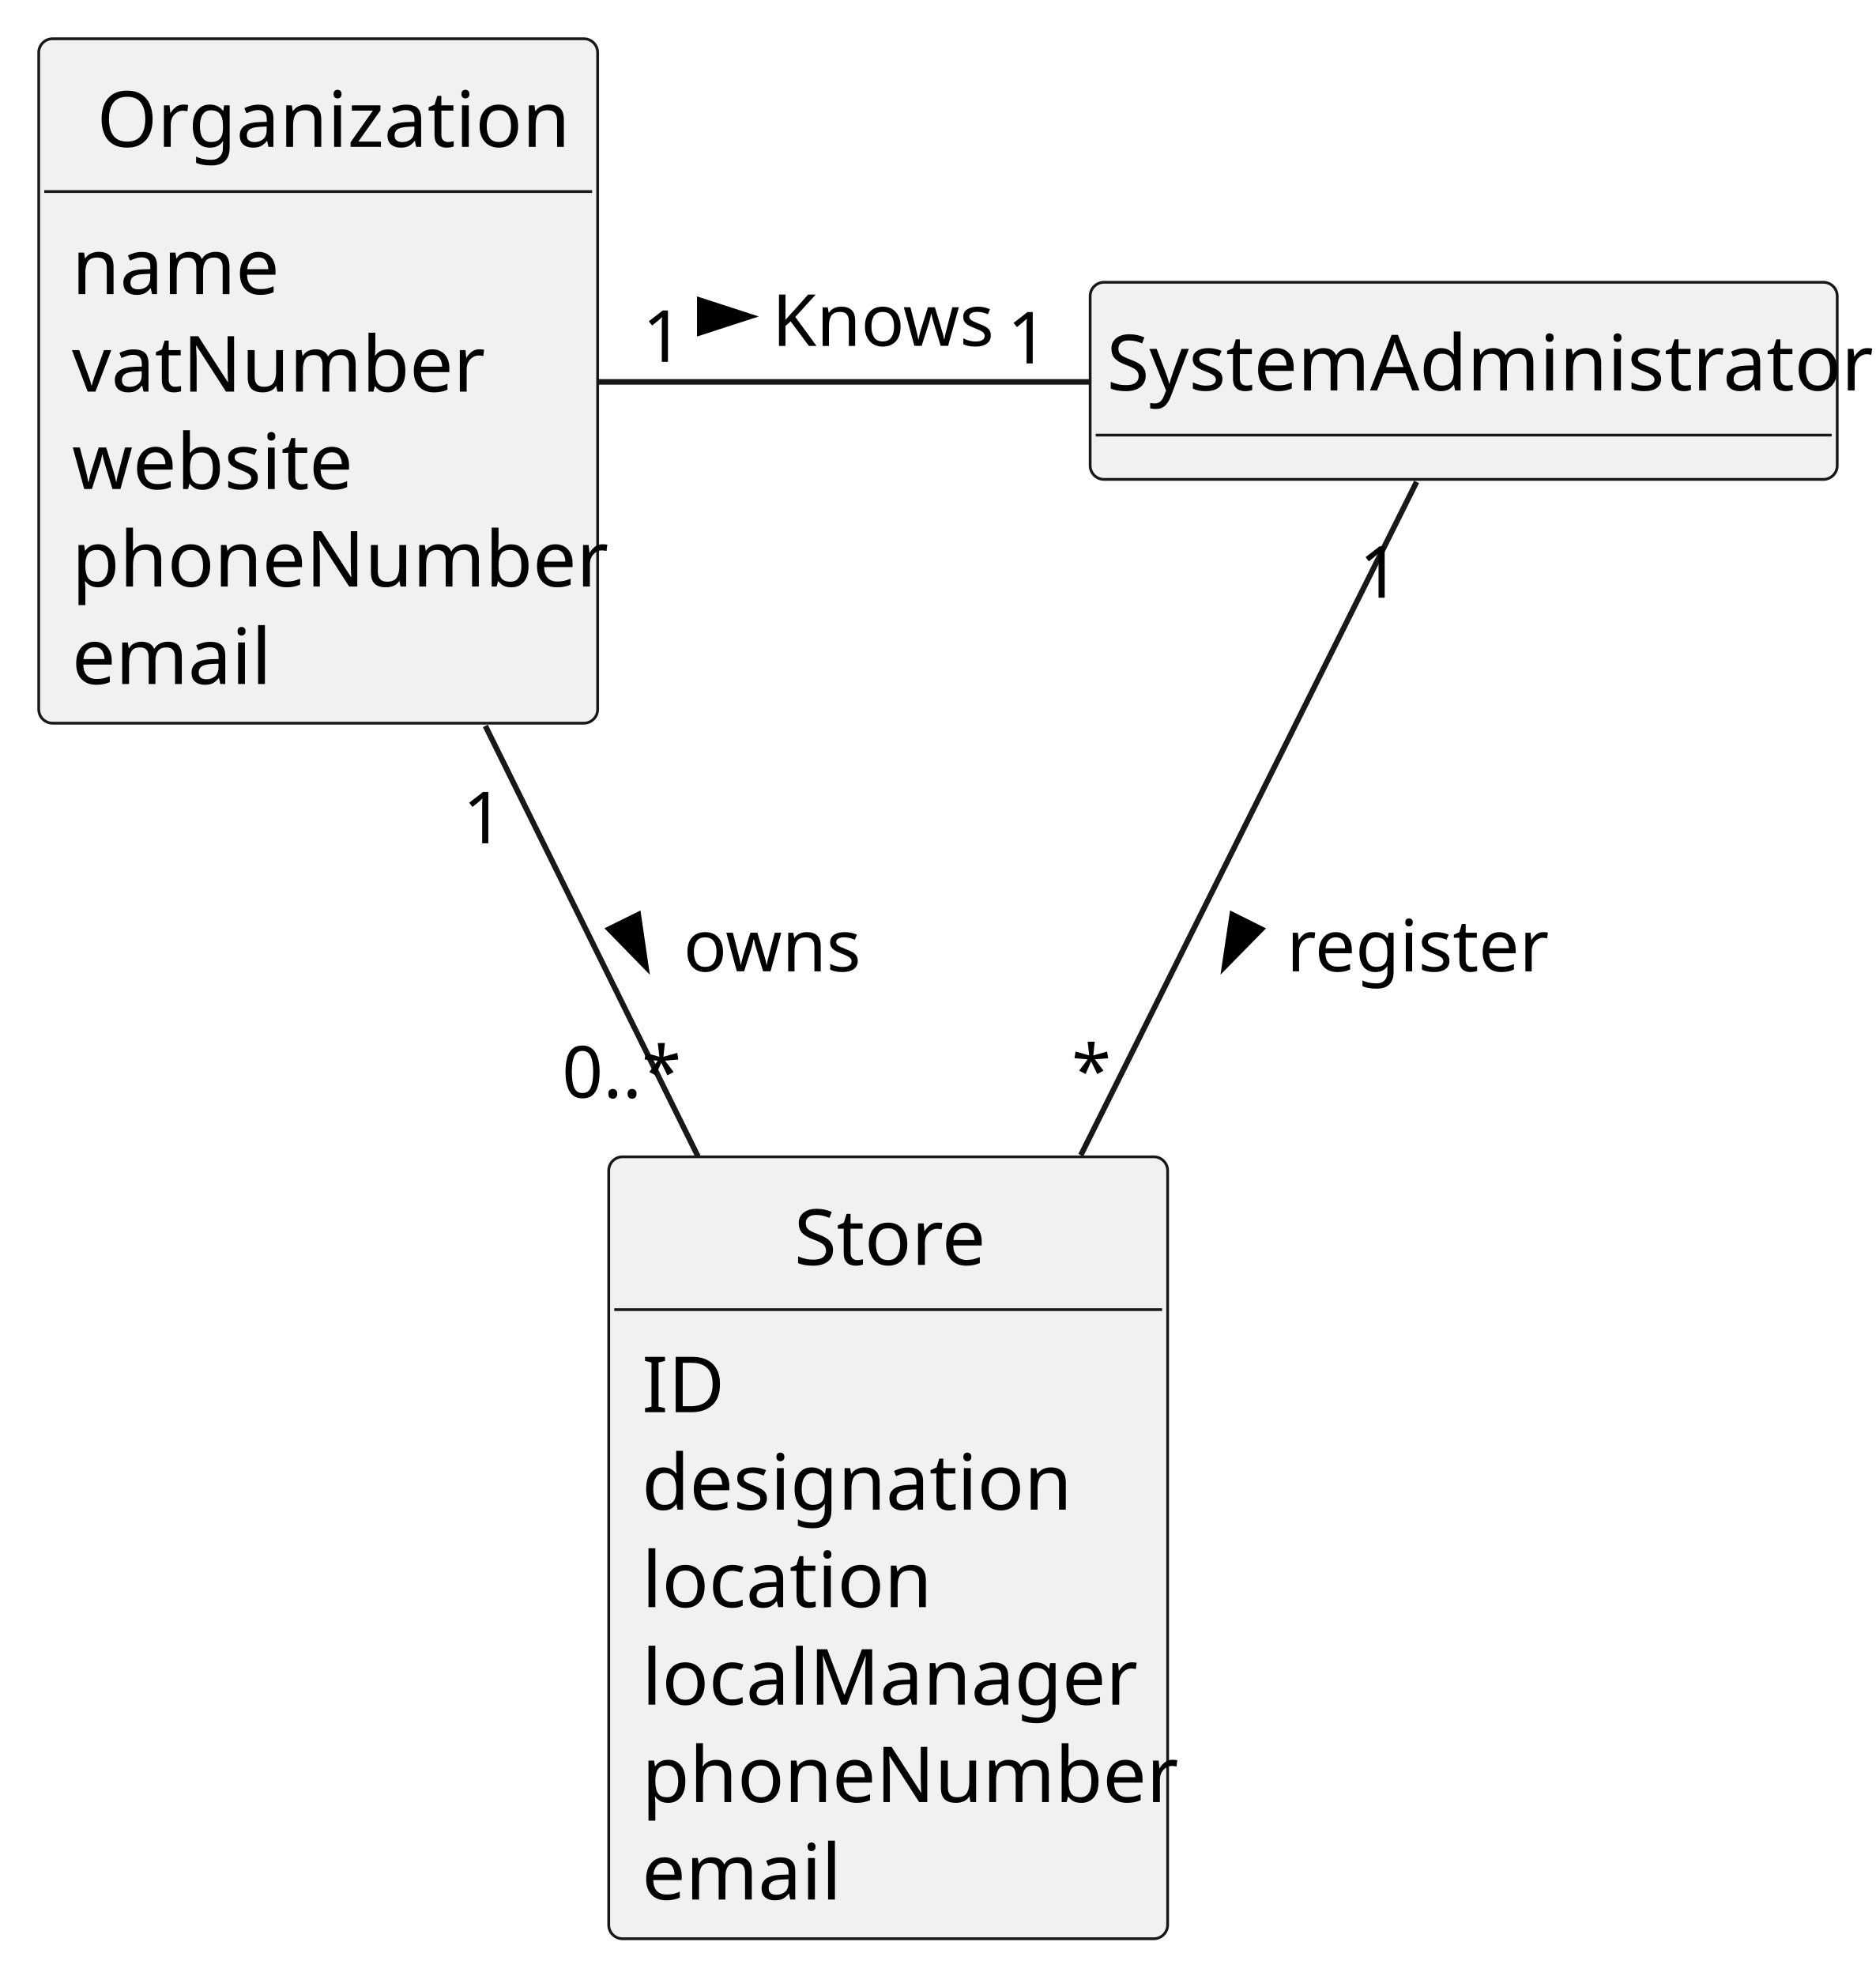
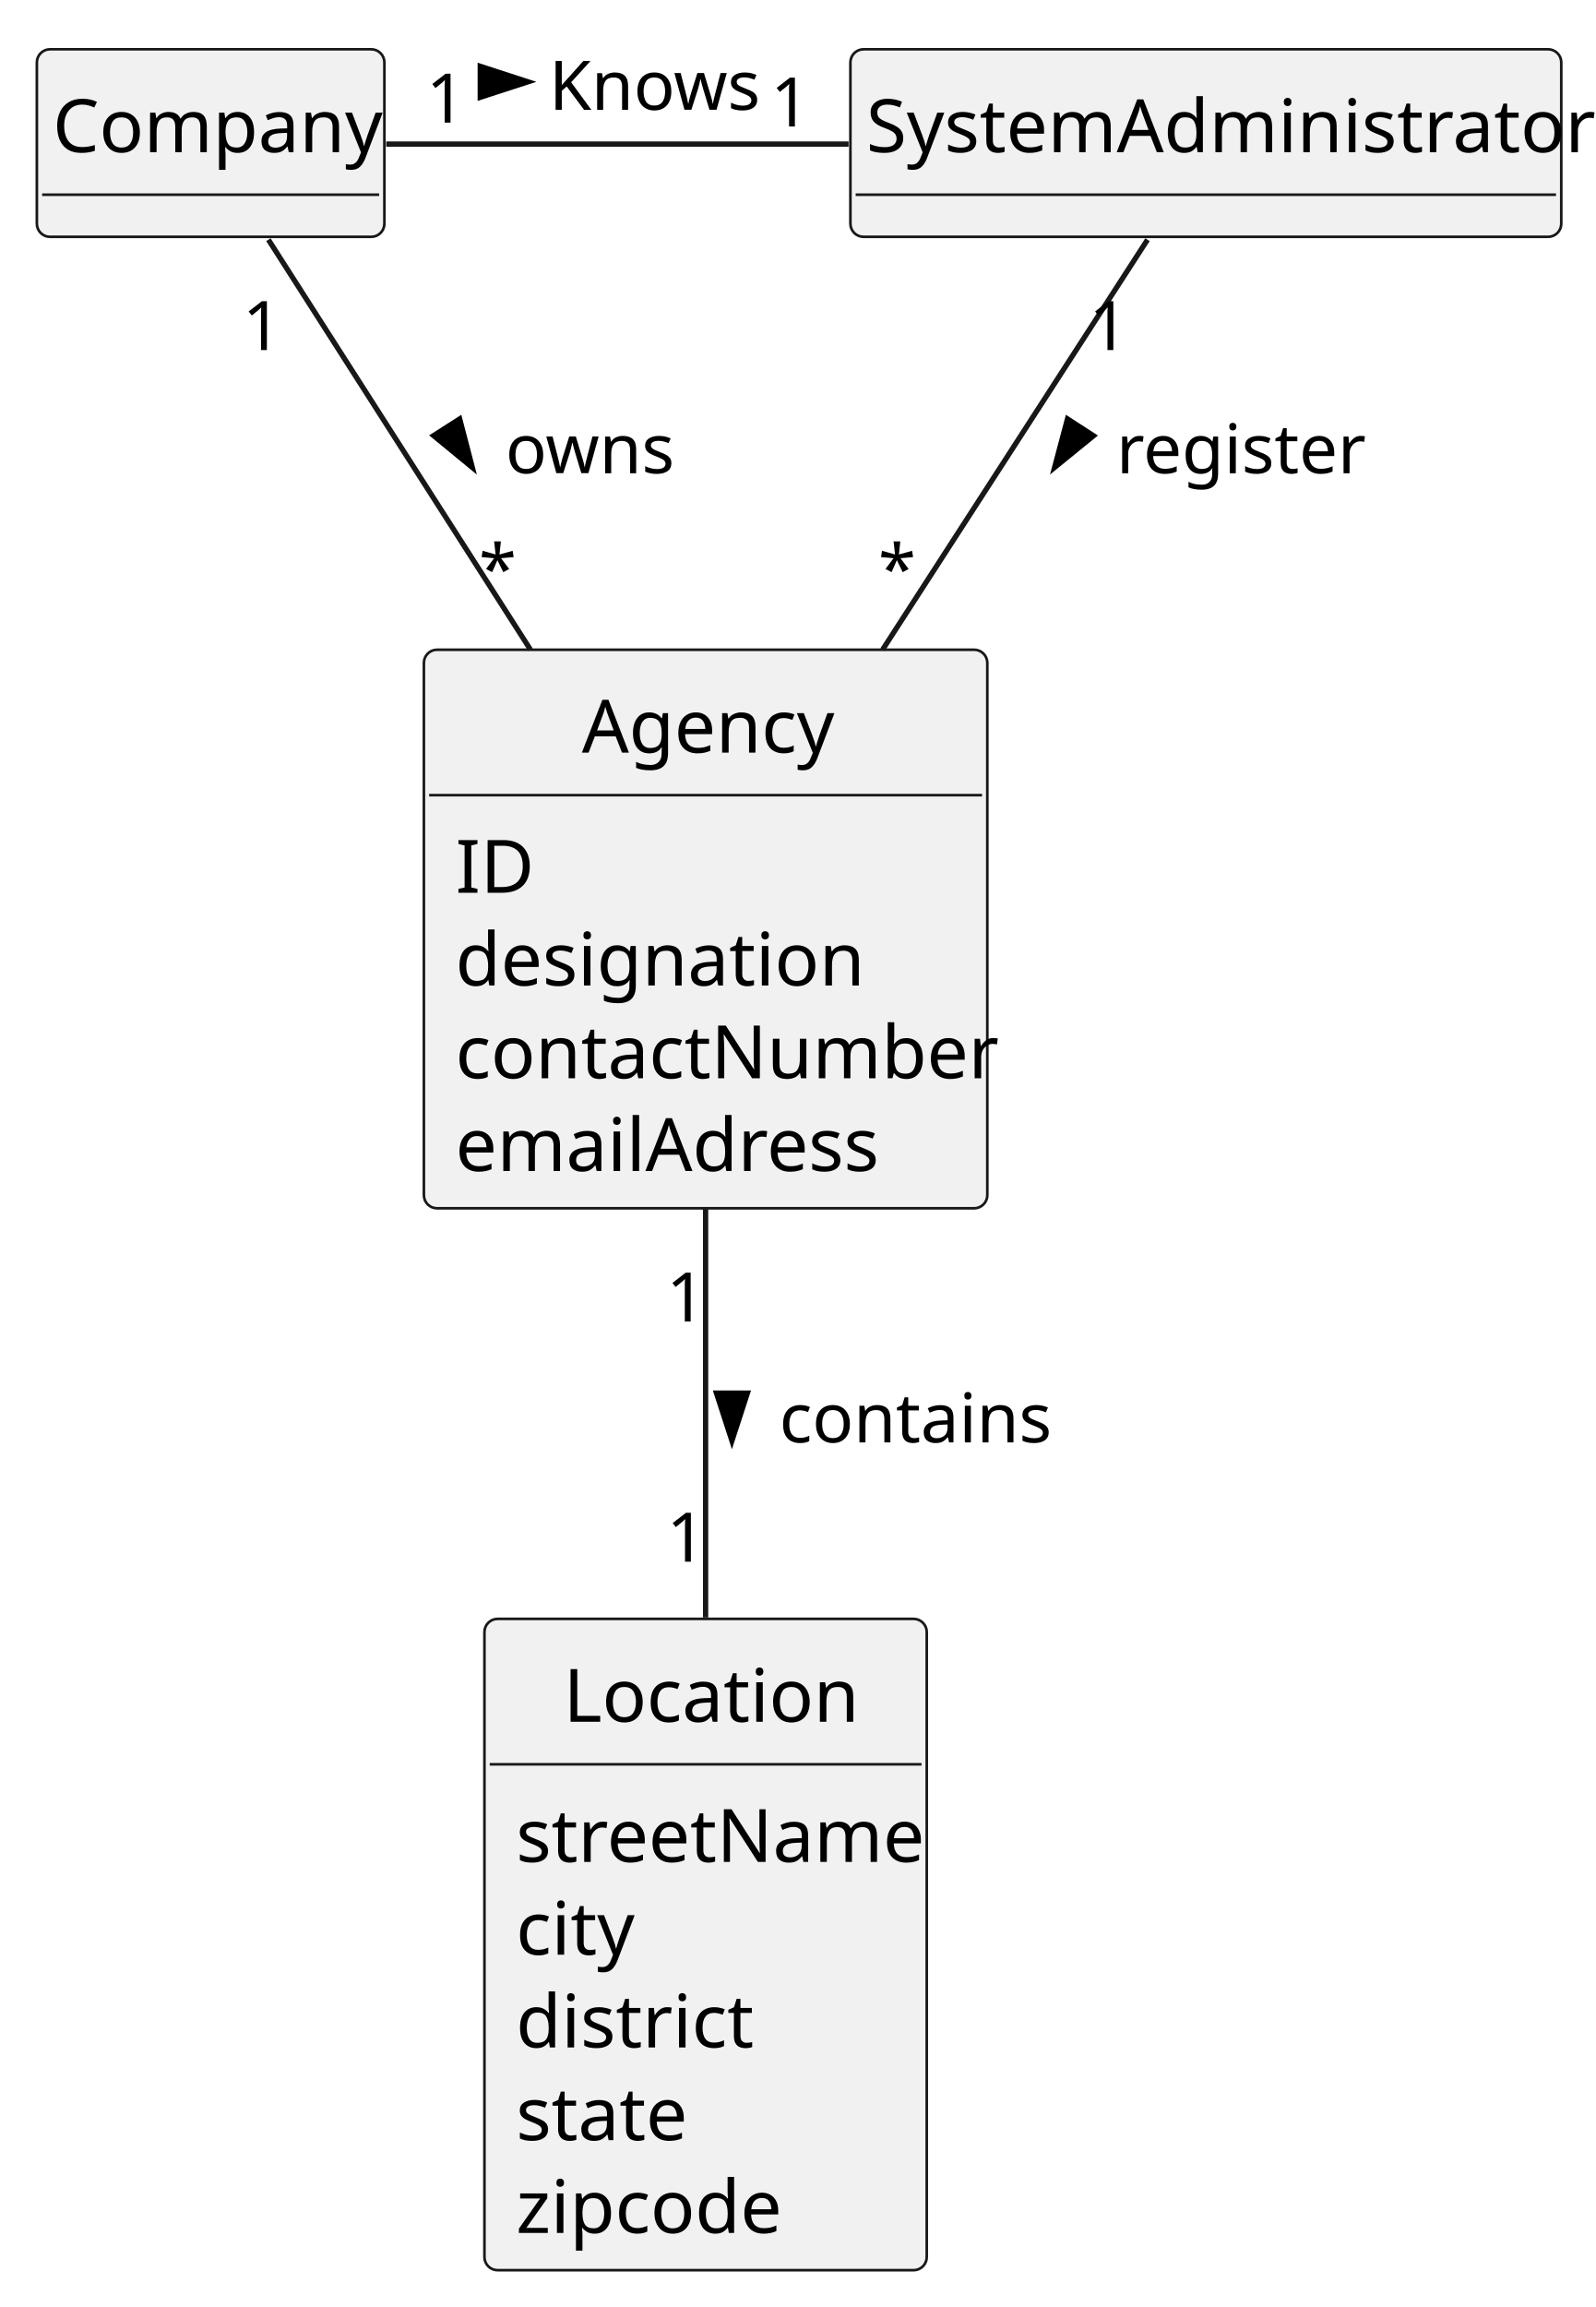
- <svg xmlns="http://www.w3.org/2000/svg" contentStyleType="text/css" height="357px" preserveAspectRatio="none" style="width:339px;height:357px;background:#FFFFFF;" version="1.1" viewBox="0 0 339 357" width="339px" zoomAndPan="magnify">
+ <svg xmlns="http://www.w3.org/2000/svg" contentStyleType="text/css" height="438px" preserveAspectRatio="none" style="width:303px;height:438px;background:#FFFFFF;" version="1.1" viewBox="0 0 303 438" width="303px" zoomAndPan="magnify">
  <defs />
  <g>
-     <g id="elem_Organization">
-       <rect codeLine="13" fill="#F1F1F1" height="123.656" id="Organization" rx="2.5" ry="2.5" style="stroke:#181818;stroke-width:0.5;" width="101" x="7" y="7" />
-       <text fill="#000000" font-family="sans-serif" font-size="14" lengthAdjust="spacing" textLength="80" x="17.5" y="26.533">Organization</text>
-       <line style="stroke:#181818;stroke-width:0.5;" x1="8" x2="107" y1="34.609" y2="34.609" />
-       <text fill="#000000" font-family="sans-serif" font-size="14" lengthAdjust="spacing" textLength="35" x="13" y="53.143">name</text>
-       <text fill="#000000" font-family="sans-serif" font-size="14" lengthAdjust="spacing" textLength="68" x="13" y="70.752">vatNumber</text>
-       <text fill="#000000" font-family="sans-serif" font-size="14" lengthAdjust="spacing" textLength="47" x="13" y="88.361">website</text>
-       <text fill="#000000" font-family="sans-serif" font-size="14" lengthAdjust="spacing" textLength="89" x="13" y="105.971">phoneNumber</text>
-       <text fill="#000000" font-family="sans-serif" font-size="14" lengthAdjust="spacing" textLength="33" x="13" y="123.58">email</text>
+     <g id="elem_Company">
+       <rect codeLine="13" fill="#F1F1F1" height="35.609" id="Company" rx="2.5" ry="2.5" style="stroke:#181818;stroke-width:0.5;" width="66" x="7" y="9.356" />
+       <text fill="#000000" font-family="sans-serif" font-size="14" lengthAdjust="spacing" textLength="60" x="10" y="28.89">Company</text>
+       <line style="stroke:#181818;stroke-width:0.5;" x1="8" x2="72" y1="36.966" y2="36.966" />
    </g>
-     <g id="elem_Store">
-       <rect codeLine="21" fill="#F1F1F1" height="141.266" id="Store" rx="2.5" ry="2.5" style="stroke:#181818;stroke-width:0.5;" width="101" x="110" y="209" />
-       <text fill="#000000" font-family="sans-serif" font-size="14" lengthAdjust="spacing" textLength="34" x="143.5" y="228.533">Store</text>
-       <line style="stroke:#181818;stroke-width:0.5;" x1="111" x2="210" y1="236.609" y2="236.609" />
-       <text fill="#000000" font-family="sans-serif" font-size="14" lengthAdjust="spacing" textLength="13" x="116" y="255.143">ID</text>
-       <text fill="#000000" font-family="sans-serif" font-size="14" lengthAdjust="spacing" textLength="73" x="116" y="272.752">designation</text>
-       <text fill="#000000" font-family="sans-serif" font-size="14" lengthAdjust="spacing" textLength="49" x="116" y="290.361">location</text>
-       <text fill="#000000" font-family="sans-serif" font-size="14" lengthAdjust="spacing" textLength="85" x="116" y="307.971">localManager</text>
-       <text fill="#000000" font-family="sans-serif" font-size="14" lengthAdjust="spacing" textLength="89" x="116" y="325.58">phoneNumber</text>
-       <text fill="#000000" font-family="sans-serif" font-size="14" lengthAdjust="spacing" textLength="33" x="116" y="343.19">email</text>
+     <g id="elem_Agency">
+       <rect codeLine="16" fill="#F1F1F1" height="106.047" id="Agency" rx="2.5" ry="2.5" style="stroke:#181818;stroke-width:0.5;" width="107" x="80.5" y="123.356" />
+       <text fill="#000000" font-family="sans-serif" font-size="14" lengthAdjust="spacing" textLength="47" x="110.5" y="142.89">Agency</text>
+       <line style="stroke:#181818;stroke-width:0.5;" x1="81.5" x2="186.5" y1="150.966" y2="150.966" />
+       <text fill="#000000" font-family="sans-serif" font-size="14" lengthAdjust="spacing" textLength="13" x="86.5" y="169.499">ID</text>
+       <text fill="#000000" font-family="sans-serif" font-size="14" lengthAdjust="spacing" textLength="73" x="86.5" y="187.108">designation</text>
+       <text fill="#000000" font-family="sans-serif" font-size="14" lengthAdjust="spacing" textLength="95" x="86.5" y="204.718">contactNumber</text>
+       <text fill="#000000" font-family="sans-serif" font-size="14" lengthAdjust="spacing" textLength="77" x="86.5" y="222.327">emailAdress</text>
+     </g>
+     <g id="elem_Location">
+       <rect codeLine="22" fill="#F1F1F1" height="123.656" id="Location" rx="2.5" ry="2.5" style="stroke:#181818;stroke-width:0.5;" width="84" x="92" y="307.356" />
+       <text fill="#000000" font-family="sans-serif" font-size="14" lengthAdjust="spacing" textLength="54" x="107" y="326.89">Location</text>
+       <line style="stroke:#181818;stroke-width:0.5;" x1="93" x2="175" y1="334.966" y2="334.966" />
+       <text fill="#000000" font-family="sans-serif" font-size="14" lengthAdjust="spacing" textLength="72" x="98" y="353.499">streetName</text>
+       <text fill="#000000" font-family="sans-serif" font-size="14" lengthAdjust="spacing" textLength="21" x="98" y="371.108">city</text>
+       <text fill="#000000" font-family="sans-serif" font-size="14" lengthAdjust="spacing" textLength="41" x="98" y="388.718">district</text>
+       <text fill="#000000" font-family="sans-serif" font-size="14" lengthAdjust="spacing" textLength="31" x="98" y="406.327">state</text>
+       <text fill="#000000" font-family="sans-serif" font-size="14" lengthAdjust="spacing" textLength="48" x="98" y="423.937">zipcode</text>
    </g>
    <g id="elem_SystemAdministrator">
-       <rect codeLine="31" fill="#F1F1F1" height="35.609" id="SystemAdministrator" rx="2.5" ry="2.5" style="stroke:#181818;stroke-width:0.5;" width="135" x="197" y="51" />
-       <text fill="#000000" font-family="sans-serif" font-size="14" lengthAdjust="spacing" textLength="129" x="200" y="70.533">SystemAdministrator</text>
-       <line style="stroke:#181818;stroke-width:0.5;" x1="198" x2="331" y1="78.609" y2="78.609" />
+       <rect codeLine="29" fill="#F1F1F1" height="35.609" id="SystemAdministrator" rx="2.5" ry="2.5" style="stroke:#181818;stroke-width:0.5;" width="135" x="161.5" y="9.356" />
+       <text fill="#000000" font-family="sans-serif" font-size="14" lengthAdjust="spacing" textLength="129" x="164.5" y="28.89">SystemAdministrator</text>
+       <line style="stroke:#181818;stroke-width:0.5;" x1="162.5" x2="295.5" y1="36.966" y2="36.966" />
    </g>
-     <g id="link_Organization_SystemAdministrator">
-       <path codeLine="36" d="M108.14,69 C134.83,69 167.93,69 196.8,69 " fill="none" id="Organization-SystemAdministrator" style="stroke:#181818;stroke-width:1.0;" />
-       <polygon fill="#000000" points="135.5,57.176,126.455,54.237,126.455,60.115,135.5,57.176" style="stroke:#000000;stroke-width:1.0;" />
-       <text fill="#000000" font-family="sans-serif" font-size="13" lengthAdjust="spacing" textLength="39" x="139.5" y="62.495">Knows</text>
-       <text fill="#000000" font-family="sans-serif" font-size="13" lengthAdjust="spacing" textLength="7" x="116.092" y="65.371">1</text>
-       <text fill="#000000" font-family="sans-serif" font-size="13" lengthAdjust="spacing" textLength="7" x="182.012" y="65.661">1</text>
+     <g id="link_Company_SystemAdministrator">
+       <path codeLine="34" d="M73.35,27.356 C97.62,27.356 131.32,27.356 161.15,27.356 " fill="none" id="Company-SystemAdministrator" style="stroke:#181818;stroke-width:1.0;" />
+       <polygon fill="#000000" points="100.25,15.532,91.205,12.593,91.205,18.471,100.25,15.532" style="stroke:#000000;stroke-width:1.0;" />
+       <text fill="#000000" font-family="sans-serif" font-size="13" lengthAdjust="spacing" textLength="39" x="104.25" y="20.852">Knows</text>
+       <text fill="#000000" font-family="sans-serif" font-size="13" lengthAdjust="spacing" textLength="7" x="80.95" y="23.278">1</text>
+       <text fill="#000000" font-family="sans-serif" font-size="13" lengthAdjust="spacing" textLength="7" x="146.346" y="24.017">1</text>
    </g>
-     <g id="link_Organization_Store">
-       <path codeLine="37" d="M87.71,131.15 C99.76,155.54 113.7,183.75 126.13,208.92 " fill="none" id="Organization-Store" style="stroke:#181818;stroke-width:1.0;" />
-       <polygon fill="#000000" points="116.715,174.659,115.343,165.247,110.073,167.851,116.715,174.659" style="stroke:#000000;stroke-width:1.0;" />
-       <text fill="#000000" font-family="sans-serif" font-size="13" lengthAdjust="spacing" textLength="30" x="123.5" y="175.495">owns</text>
-       <text fill="#000000" font-family="sans-serif" font-size="13" lengthAdjust="spacing" textLength="7" x="83.631" y="152.356">1</text>
-       <text fill="#000000" font-family="sans-serif" font-size="13" lengthAdjust="spacing" textLength="20" x="101.554" y="198.316">0..*</text>
+     <g id="link_Company_Agency">
+       <path codeLine="35" d="M50.97,45.506 C63.12,64.516 83.32,96.096 100.74,123.346 " fill="none" id="Company-Agency" style="stroke:#181818;stroke-width:1.0;" />
+       <polygon fill="#000000" points="89.693,88.745,87.297,79.541,82.345,82.707,89.693,88.745" style="stroke:#000000;stroke-width:1.0;" />
+       <text fill="#000000" font-family="sans-serif" font-size="13" lengthAdjust="spacing" textLength="30" x="96" y="89.852">owns</text>
+       <text fill="#000000" font-family="sans-serif" font-size="13" lengthAdjust="spacing" textLength="7" x="46.071" y="66.461">1</text>
+       <text fill="#000000" font-family="sans-serif" font-size="13" lengthAdjust="spacing" textLength="5" x="90.935" y="112.664">*</text>
    </g>
-     <g id="link_SystemAdministrator_Store">
-       <path codeLine="38" d="M255.99,87.06 C242.84,113.42 216.86,165.51 195.31,208.7 " fill="none" id="SystemAdministrator-Store" style="stroke:#181818;stroke-width:1.0;" />
-       <polygon fill="#000000" points="221.268,174.65,227.935,167.868,222.676,165.244,221.268,174.65" style="stroke:#000000;stroke-width:1.0;" />
-       <text fill="#000000" font-family="sans-serif" font-size="13" lengthAdjust="spacing" textLength="43" x="232.5" y="175.495">register</text>
-       <text fill="#000000" font-family="sans-serif" font-size="13" lengthAdjust="spacing" textLength="7" x="245.612" y="107.989">1</text>
-       <text fill="#000000" font-family="sans-serif" font-size="13" lengthAdjust="spacing" textLength="5" x="193.642" y="198.073">*</text>
+     <g id="link_SystemAdministrator_Agency">
+       <path codeLine="36" d="M217.92,45.506 C205.63,64.516 185.22,96.096 167.61,123.346 " fill="none" id="SystemAdministrator-Agency" style="stroke:#181818;stroke-width:1.0;" />
+       <polygon fill="#000000" points="200.286,88.731,207.664,82.73,202.727,79.54,200.286,88.731" style="stroke:#000000;stroke-width:1.0;" />
+       <text fill="#000000" font-family="sans-serif" font-size="13" lengthAdjust="spacing" textLength="43" x="212" y="89.852">register</text>
+       <text fill="#000000" font-family="sans-serif" font-size="13" lengthAdjust="spacing" textLength="7" x="206.819" y="66.461">1</text>
+       <text fill="#000000" font-family="sans-serif" font-size="13" lengthAdjust="spacing" textLength="5" x="166.79" y="112.664">*</text>
+     </g>
+     <g id="link_Agency_Location">
+       <path codeLine="37" d="M134,229.546 C134,253.516 134,282.106 134,307.086 " fill="none" id="Agency-Location" style="stroke:#181818;stroke-width:1.0;" />
+       <polygon fill="#000000" points="139,273.532,141.939,264.487,136.061,264.487,139,273.532" style="stroke:#000000;stroke-width:1.0;" />
+       <text fill="#000000" font-family="sans-serif" font-size="13" lengthAdjust="spacing" textLength="49" x="148" y="273.852">contains</text>
+       <text fill="#000000" font-family="sans-serif" font-size="13" lengthAdjust="spacing" textLength="7" x="126.552" y="250.901">1</text>
+       <text fill="#000000" font-family="sans-serif" font-size="13" lengthAdjust="spacing" textLength="7" x="126.595" y="296.497">1</text>
    </g>
  </g>
</svg>
